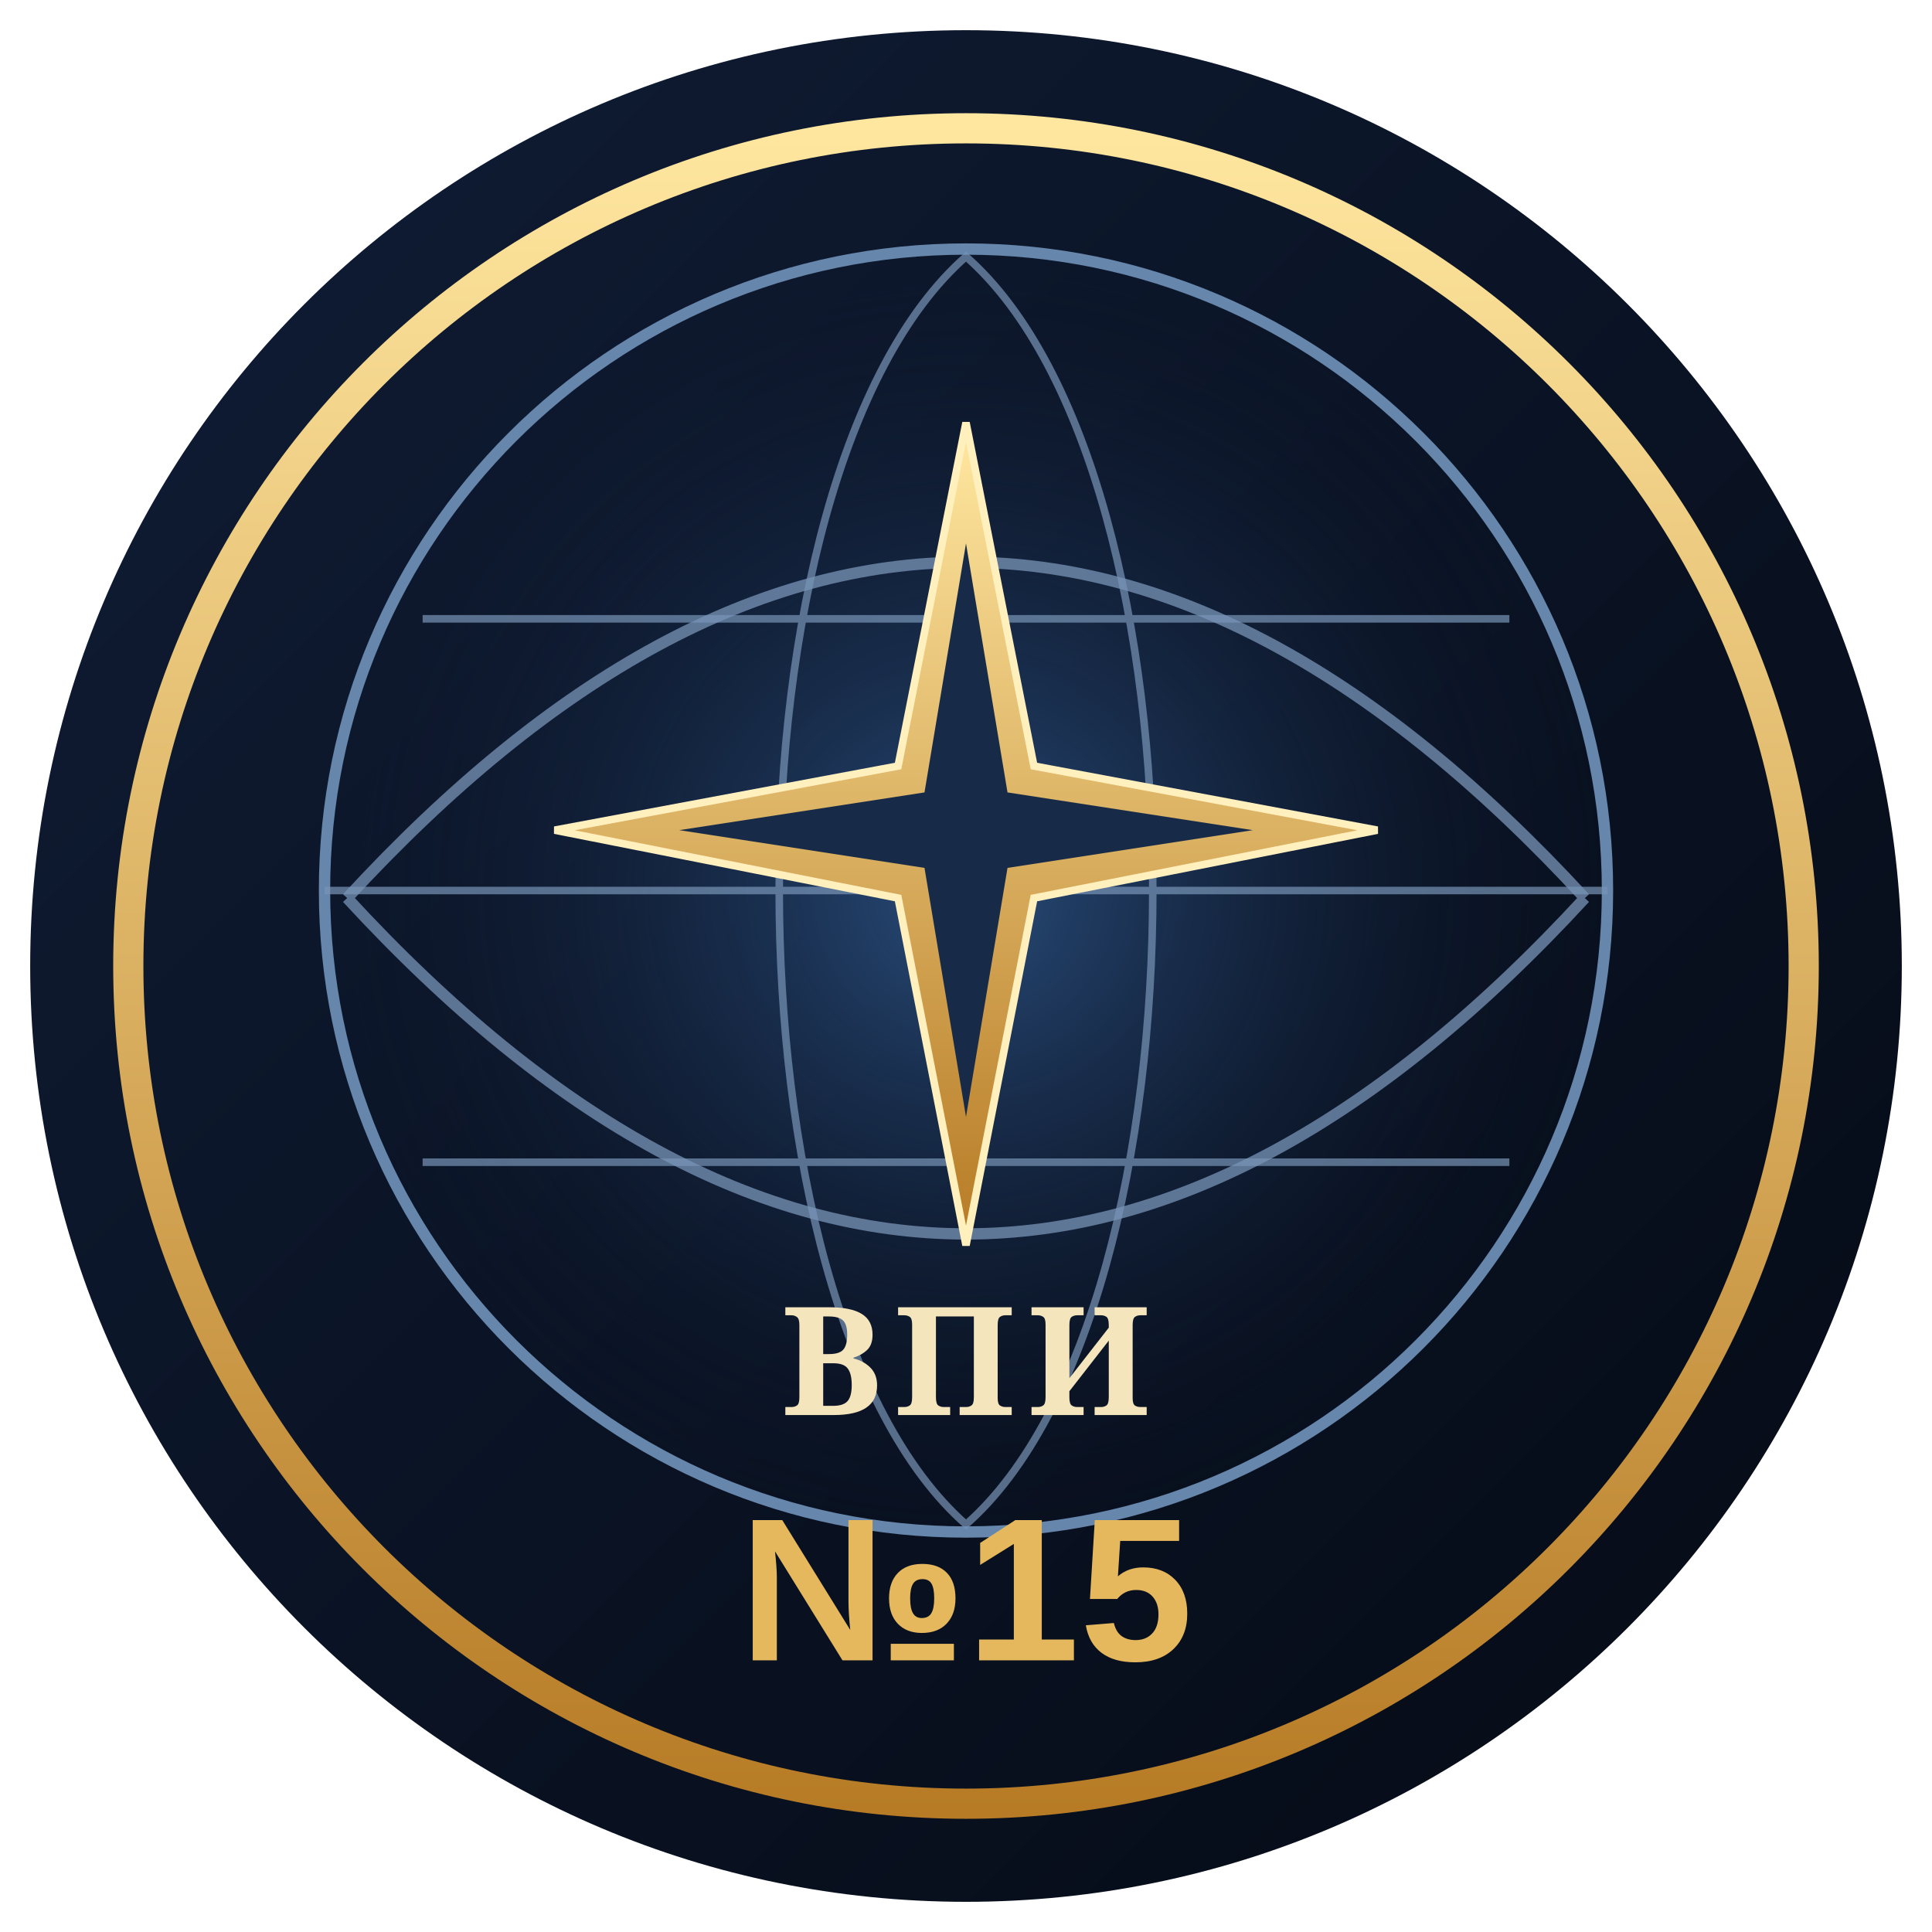
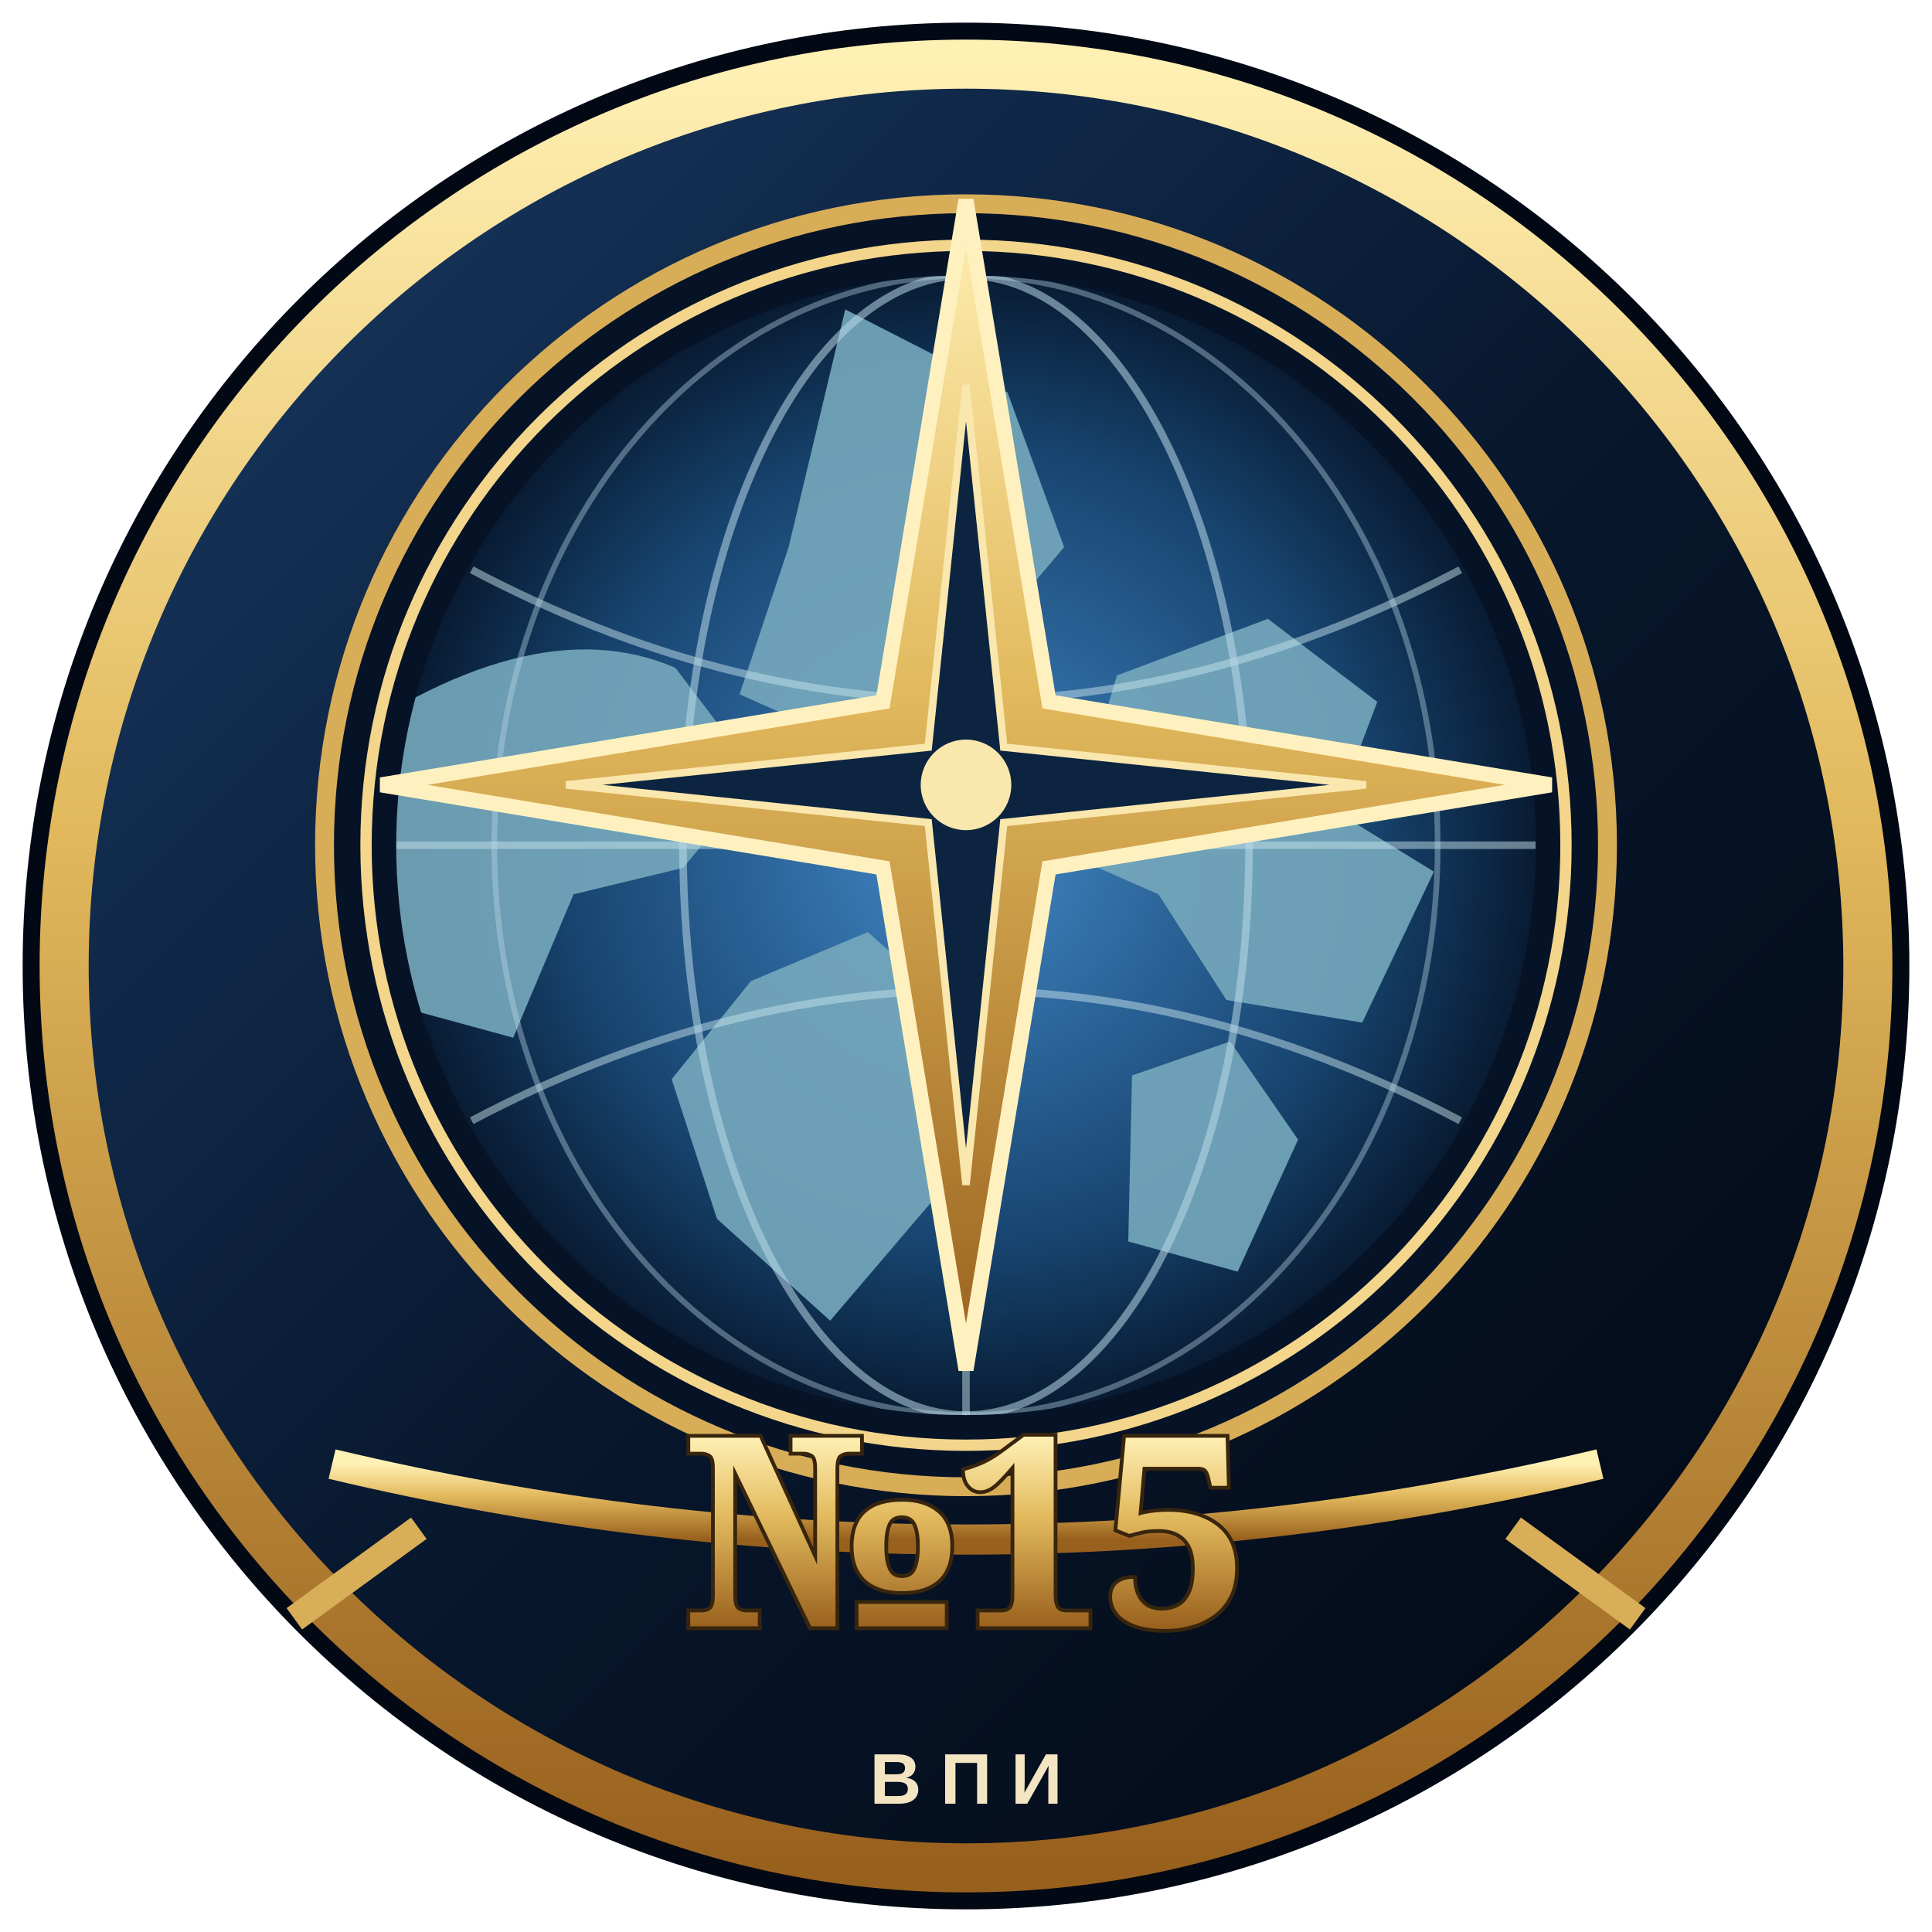
<svg xmlns="http://www.w3.org/2000/svg" viewBox="0 0 512 512">
  <defs>
-     <linearGradient id="bg" x2="1" y2="1">
-       <stop stop-color="#101d36" />
-       <stop offset="1" stop-color="#050a14" />
+     <linearGradient id="night" x1="0" y1="0" x2="1" y2="1">
+       <stop stop-color="#193c67" />
+       <stop offset=".52" stop-color="#08172d" />
+       <stop offset="1" stop-color="#020711" />
    </linearGradient>
-     <linearGradient id="gold" x2="0" y2="1">
-       <stop stop-color="#ffe7a0" />
-       <stop offset="1" stop-color="#b77b25" />
+     <linearGradient id="gold" x1="0" y1="0" x2="0" y2="1">
+       <stop stop-color="#fff0b4" />
+       <stop offset=".42" stop-color="#e2b95d" />
+       <stop offset="1" stop-color="#98601d" />
    </linearGradient>
-     <radialGradient id="glow">
-       <stop stop-color="#315b91" stop-opacity=".8" />
-       <stop offset="1" stop-color="#0b1426" stop-opacity="0" />
+     <radialGradient id="earth">
+       <stop stop-color="#4388c7" />
+       <stop offset=".7" stop-color="#17446f" />
+       <stop offset="1" stop-color="#081a31" />
    </radialGradient>
+     <clipPath id="disc">
+       <circle cx="256" cy="224" r="151" />
+     </clipPath>
+     <filter id="shadow">
+       <feGaussianBlur stdDeviation="7" />
+     </filter>
  </defs>
-   <circle cx="256" cy="256" r="248" fill="url(#bg)" />
-   <circle cx="256" cy="256" r="222" fill="none" stroke="url(#gold)" stroke-width="8" />
-   <circle cx="256" cy="236" r="170" fill="url(#glow)" stroke="#6686ac" stroke-width="3" />
-   <path d="M92 238 Q256 60 420 238 M92 238 Q256 416 420 238" fill="none" stroke="#7894b7" stroke-width="3" opacity=".75" />
-   <path d="M256 68 C190 126 190 346 256 404 C322 346 322 126 256 68Z M86 236 H426 M112 164 H400 M112 308 H400" fill="none" stroke="#7894b7" stroke-width="2" opacity=".7" />
-   <path d="M256 112 L274 203 L365 220 L274 238 L256 330 L238 238 L147 220 L238 203Z" fill="url(#gold)" stroke="#fff0bd" stroke-width="2" />
-   <path d="M256 144 L267 210 L332 220 L267 230 L256 296 L245 230 L180 220 L245 210Z" fill="#172b49" />
-   <text x="256" y="375" text-anchor="middle" fill="#f4e5bd" font-family="Georgia,serif" font-size="40" font-weight="bold" letter-spacing="3">ВПИ</text>
-   <text x="256" y="440" text-anchor="middle" fill="#e5b85d" font-family="Arial,sans-serif" font-size="54" font-weight="900">№15</text>
+   <circle cx="256" cy="256" r="250" fill="#030914" />
+   <circle cx="256" cy="256" r="239" fill="url(#night)" stroke="url(#gold)" stroke-width="13" />
+   <circle cx="256" cy="224" r="170" fill="#061326" stroke="#d8ad58" stroke-width="5" />
+   <g clip-path="url(#disc)">
+     <circle cx="256" cy="224" r="151" fill="url(#earth)" />
+     <path d="M83 202 Q140 160 179 177 L201 206 181 230 152 237 136 275 103 266Z M224 82 L267 104 282 145 260 171 277 203 245 223 223 196 196 184 209 145Z M296 179 L336 164 365 186 354 215 380 231 361 271 325 265 307 237 282 226Z M199 260 L230 247 258 272 249 316 220 350 190 323 178 286Z M300 285 L326 276 344 302 328 337 299 329Z" fill="#75a9bd" opacity=".9" />
+     <path d="M105 224 H407 M256 72 V376 M125 151 Q256 220 387 151 M125 297 Q256 228 387 297" fill="none" stroke="#c5e2e9" stroke-width="2" opacity=".5" />
+     <ellipse cx="256" cy="224" rx="75" ry="151" fill="none" stroke="#b9d8e7" stroke-width="2" opacity=".55" />
+     <ellipse cx="256" cy="224" rx="125" ry="151" fill="none" stroke="#b9d8e7" stroke-width="1.5" opacity=".4" />
+   </g>
+   <circle cx="256" cy="224" r="159" fill="none" stroke="#f3d58c" stroke-width="3" />
+   <path d="M256 53 L278 186 411 208 278 230 256 363 234 230 101 208 234 186Z" fill="url(#gold)" stroke="#fff1bf" stroke-width="4" />
+   <path d="M256 102 L266 198 362 208 266 218 256 314 246 218 150 208 246 198Z" fill="#0c2440" stroke="#f9e7ad" stroke-width="2" />
+   <circle cx="256" cy="208" r="12" fill="#f9e7ad" />
+   <path d="M88 388 Q256 428 424 388" fill="none" stroke="url(#gold)" stroke-width="8" />
+   <path d="M111 405 L78 429 M401 405 L434 429" stroke="#d9ae59" stroke-width="7" />
+   <text x="256" y="431" text-anchor="middle" font-family="Georgia,serif" font-weight="bold" font-size="70" fill="url(#gold)" stroke="#38250d" stroke-width="2" paint-order="stroke">№15</text>
+   <text x="256" y="478" text-anchor="middle" font-family="Arial,sans-serif" font-size="19" font-weight="bold" letter-spacing="5" fill="#f3e5c2">ВПИ</text>
</svg>
